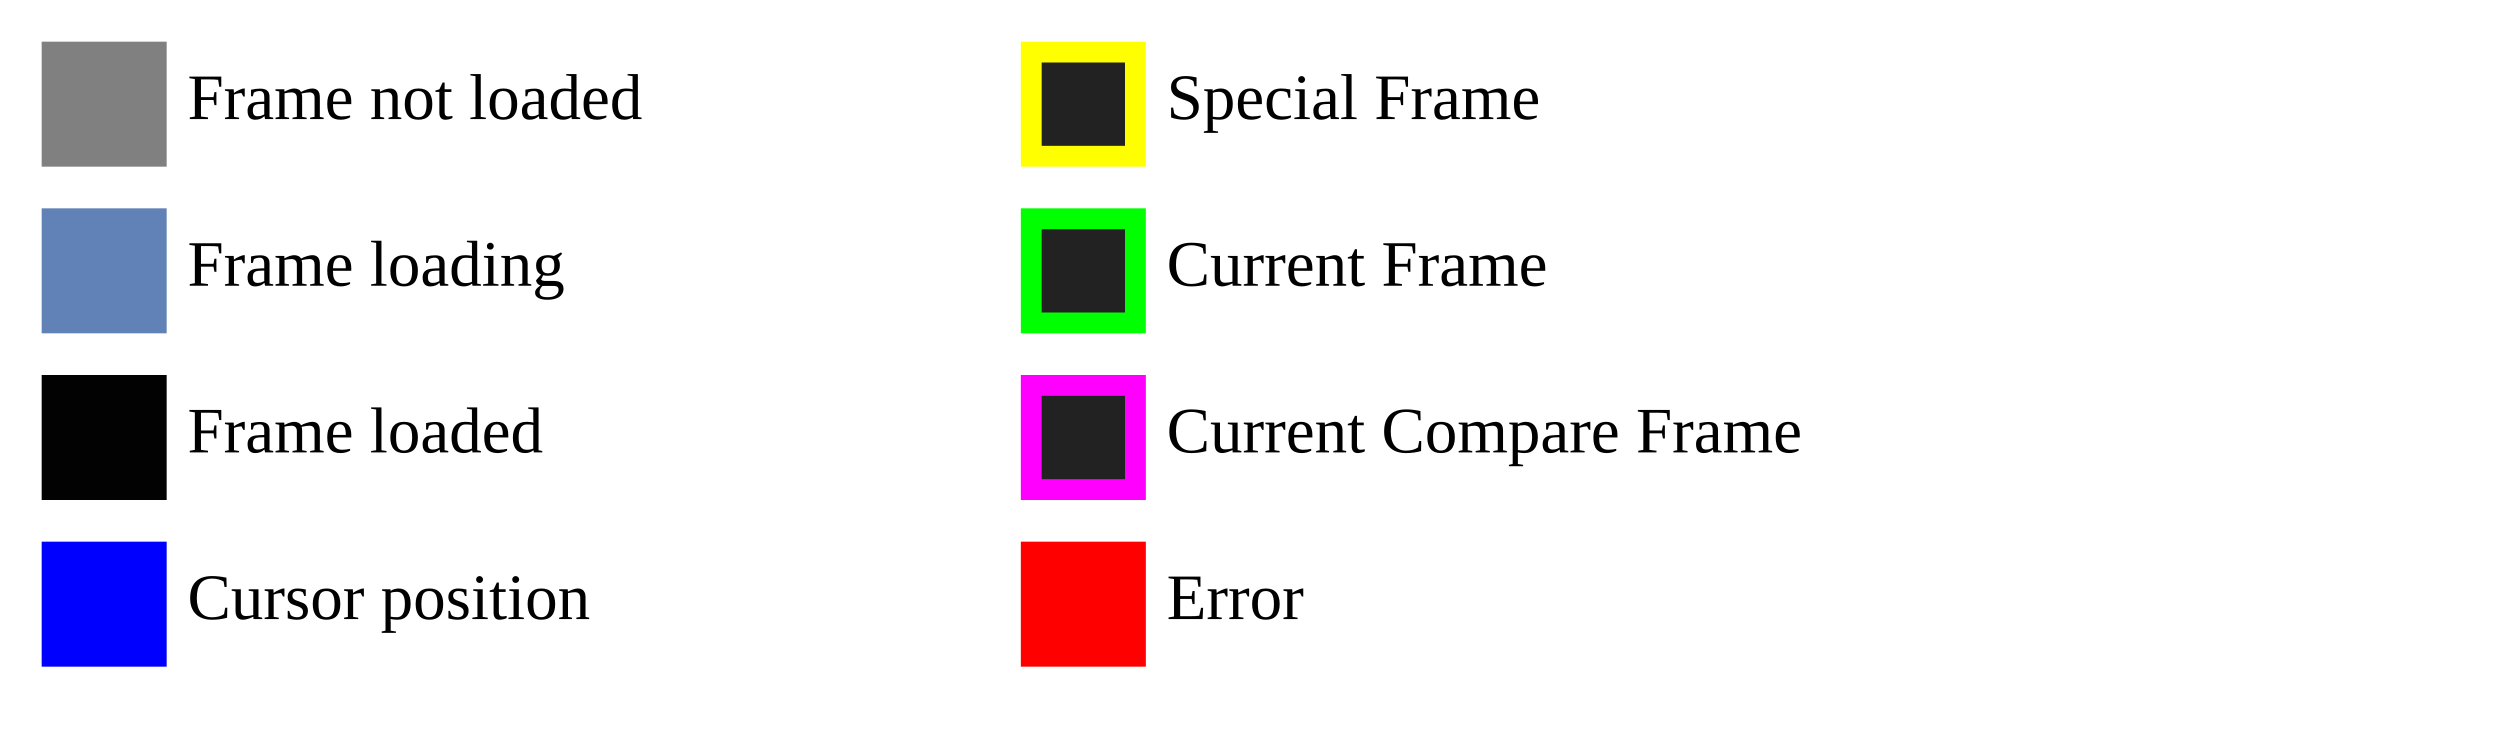
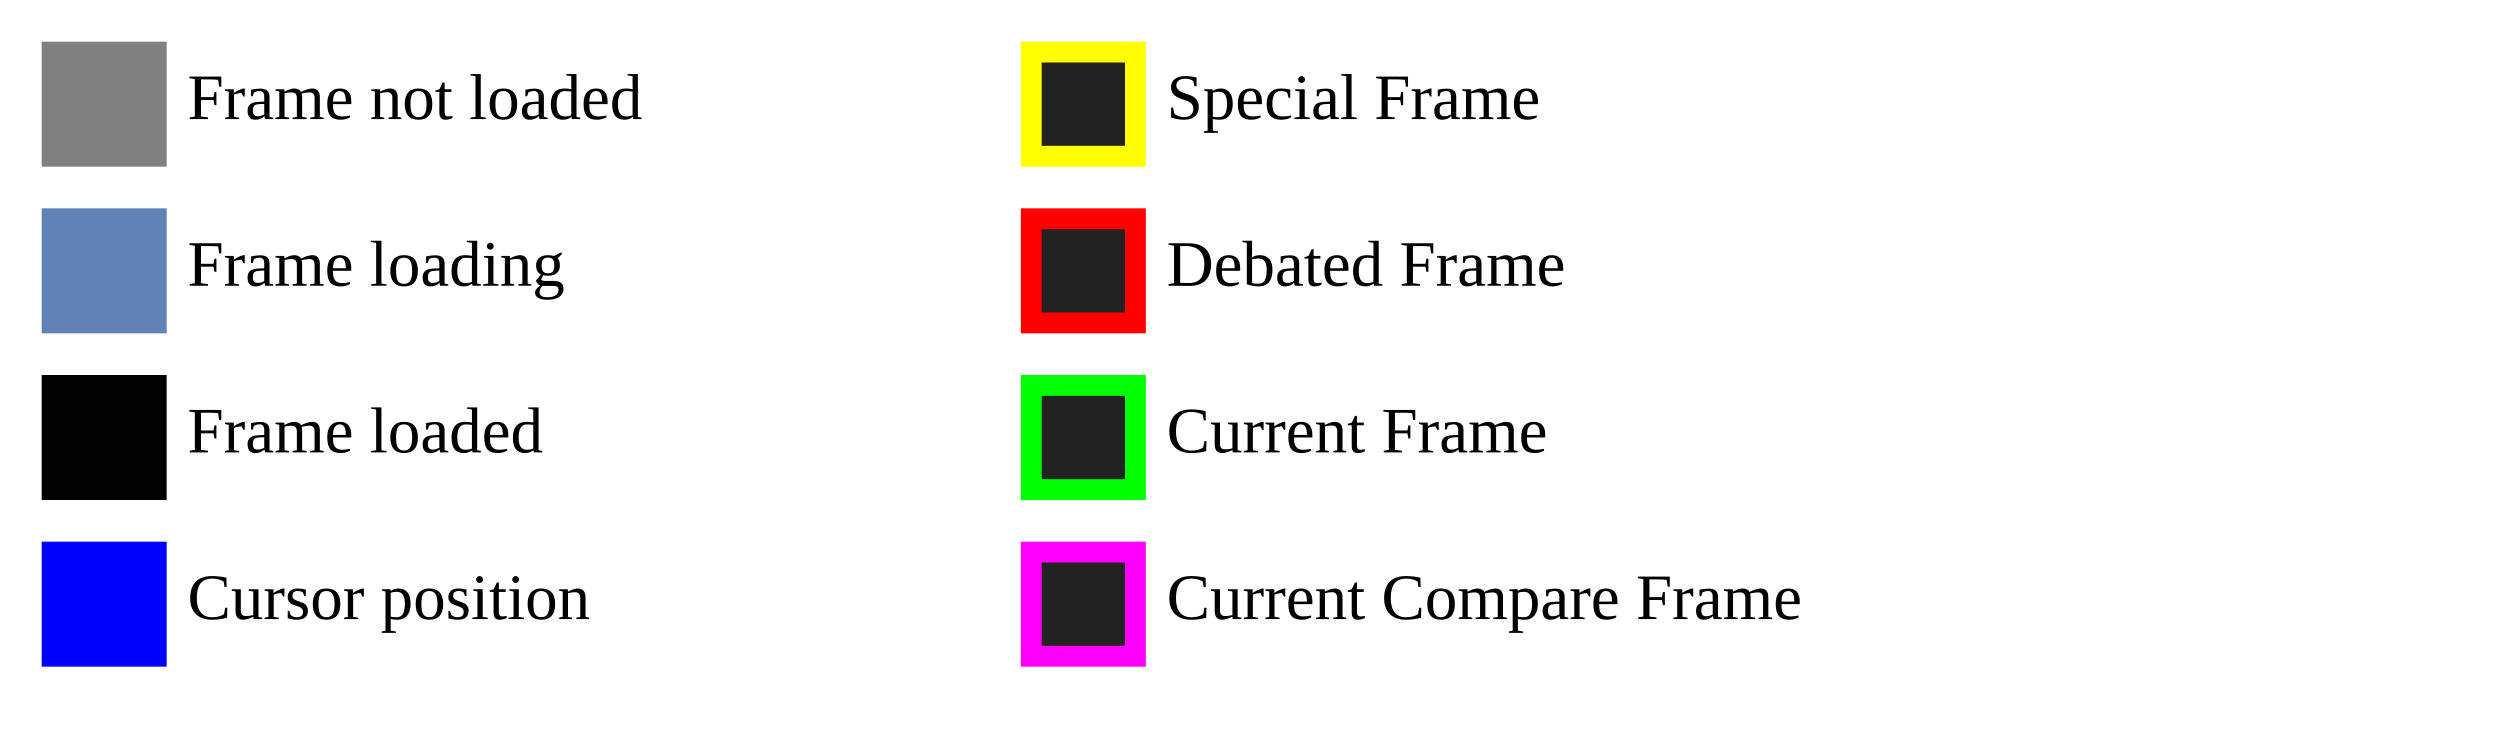
<svg xmlns="http://www.w3.org/2000/svg" version="1.1" baseProfile="full" preserveAspectRatio="xMinYMin meet" viewBox="0 0 600 175">
  <rect x="10" y="10" width="30" height="30" fill="#808080" id="fill_notloaded" />
  <text x="45" y="25" text-anchor="left" dominant-baseline="middle" font-size="130%">Frame not loaded</text>
  <rect x="10" y="50" width="30" height="30" fill="#6082B6" id="fill_loading" />
  <text x="45" y="65" text-anchor="left" dominant-baseline="middle" font-size="130%">Frame loading</text>
  <rect x="10" y="90" width="30" height="30" fill="#020202" id="fill_loaded" />
  <text x="45" y="105" text-anchor="left" dominant-baseline="middle" font-size="130%">Frame loaded</text>
  <rect x="10" y="130" width="30" height="30" fill="#0000FF" id="fill_cursor" />
  <text x="45" y="145" text-anchor="left" dominant-baseline="middle" font-size="130%">Cursor position</text>
  <rect x="247.5" y="12.5" width="25" height="25" fill="#222" stroke="#FFFF00" stroke-width="5" id="stroke_special" />
  <text x="280" y="25" text-anchor="left" dominant-baseline="middle" font-size="130%">Special Frame</text>
-   <rect x="247.5" y="52.5" width="25" height="25" fill="#222" stroke="#00FF00" stroke-width="5" id="stroke_current" />
-   <text x="280" y="65" text-anchor="left" dominant-baseline="middle" font-size="130%">Current Frame</text>
-   <rect x="247.5" y="92.5" width="25" height="25" fill="#222" stroke="#FF00FF" stroke-width="5" id="stroke_compare" />
-   <text x="280" y="105" text-anchor="left" dominant-baseline="middle" font-size="130%">Current Compare Frame</text>
-   <rect x="245" y="130" width="30" height="30" fill="#FF0000" id="fill_error" />
-   <text x="280" y="145" text-anchor="left" dominant-baseline="middle" font-size="130%">Error</text>
+   <rect x="247.5" y="52.5" width="25" height="25" fill="#222" stroke="#FF0000" stroke-width="5" id="stroke_debated" />
+   <text x="280" y="65" text-anchor="left" dominant-baseline="middle" font-size="130%">Debated Frame</text>
+   <rect x="247.5" y="92.5" width="25" height="25" fill="#222" stroke="#00FF00" stroke-width="5" id="stroke_current" />
+   <text x="280" y="105" text-anchor="left" dominant-baseline="middle" font-size="130%">Current Frame</text>
+   <rect x="247.5" y="132.5" width="25" height="25" fill="#222" stroke="#FF00FF" stroke-width="5" id="stroke_compare" />
+   <text x="280" y="145" text-anchor="left" dominant-baseline="middle" font-size="130%">Current Compare Frame</text>
</svg>
